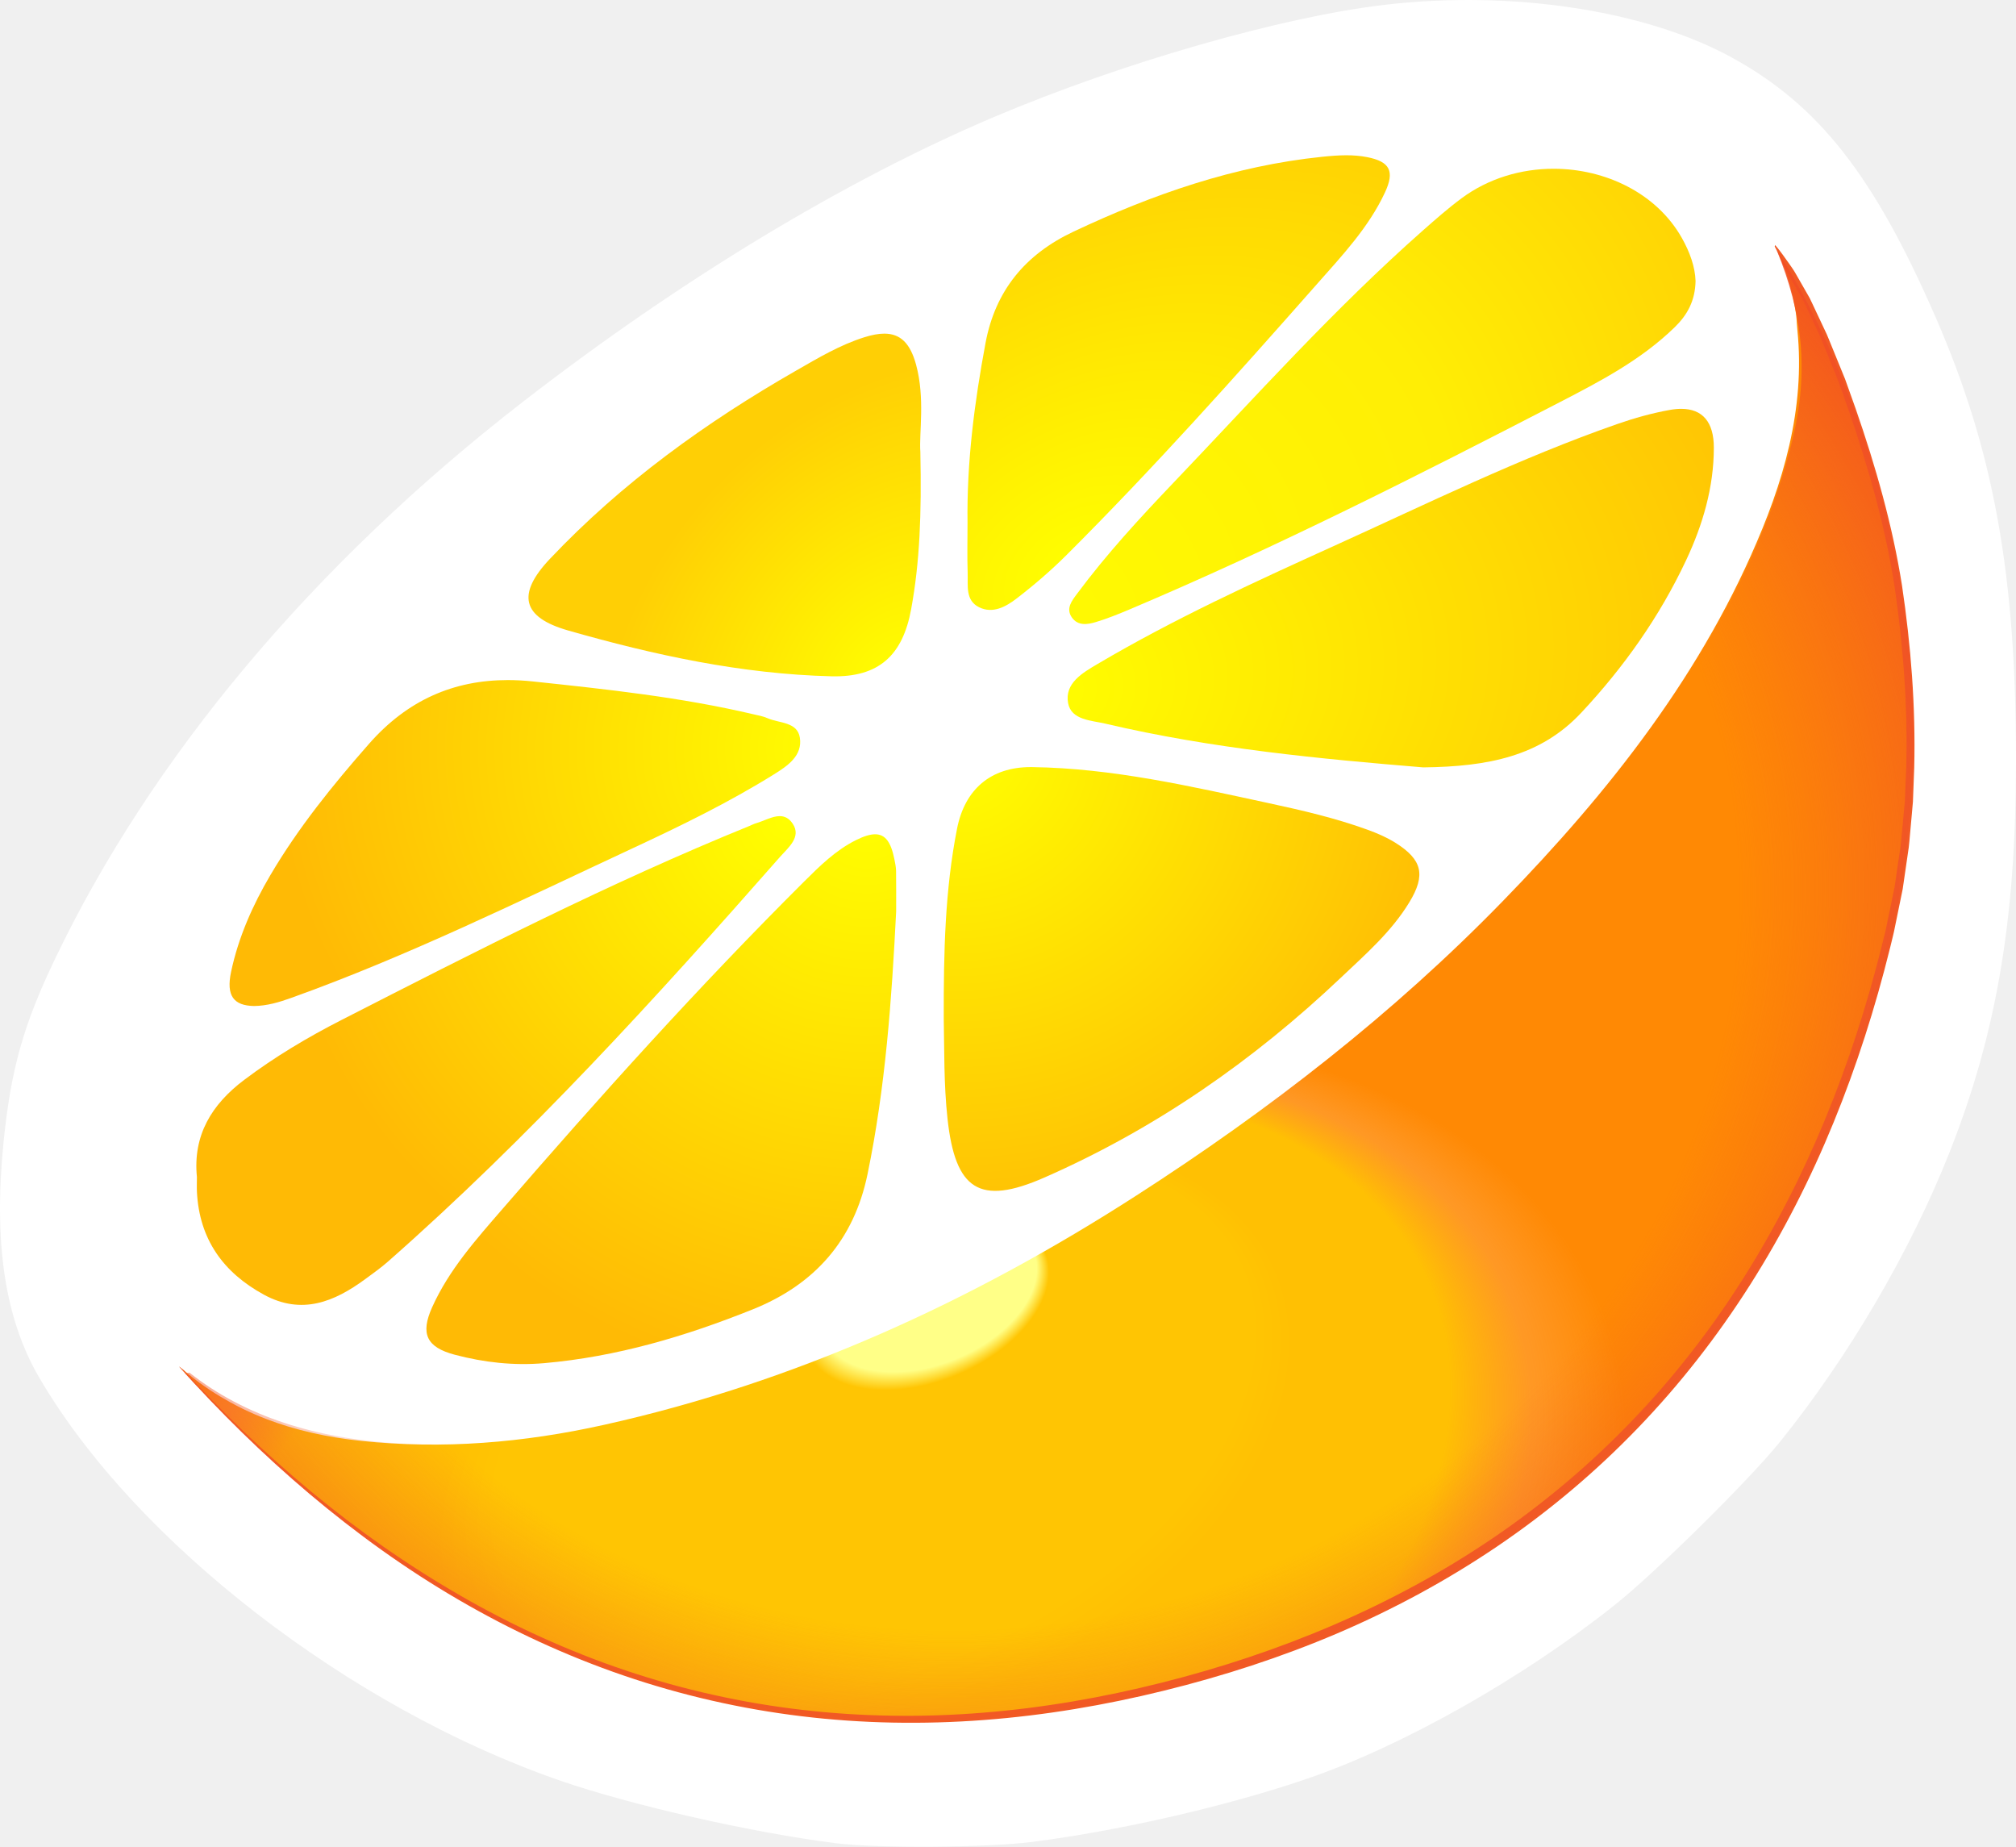
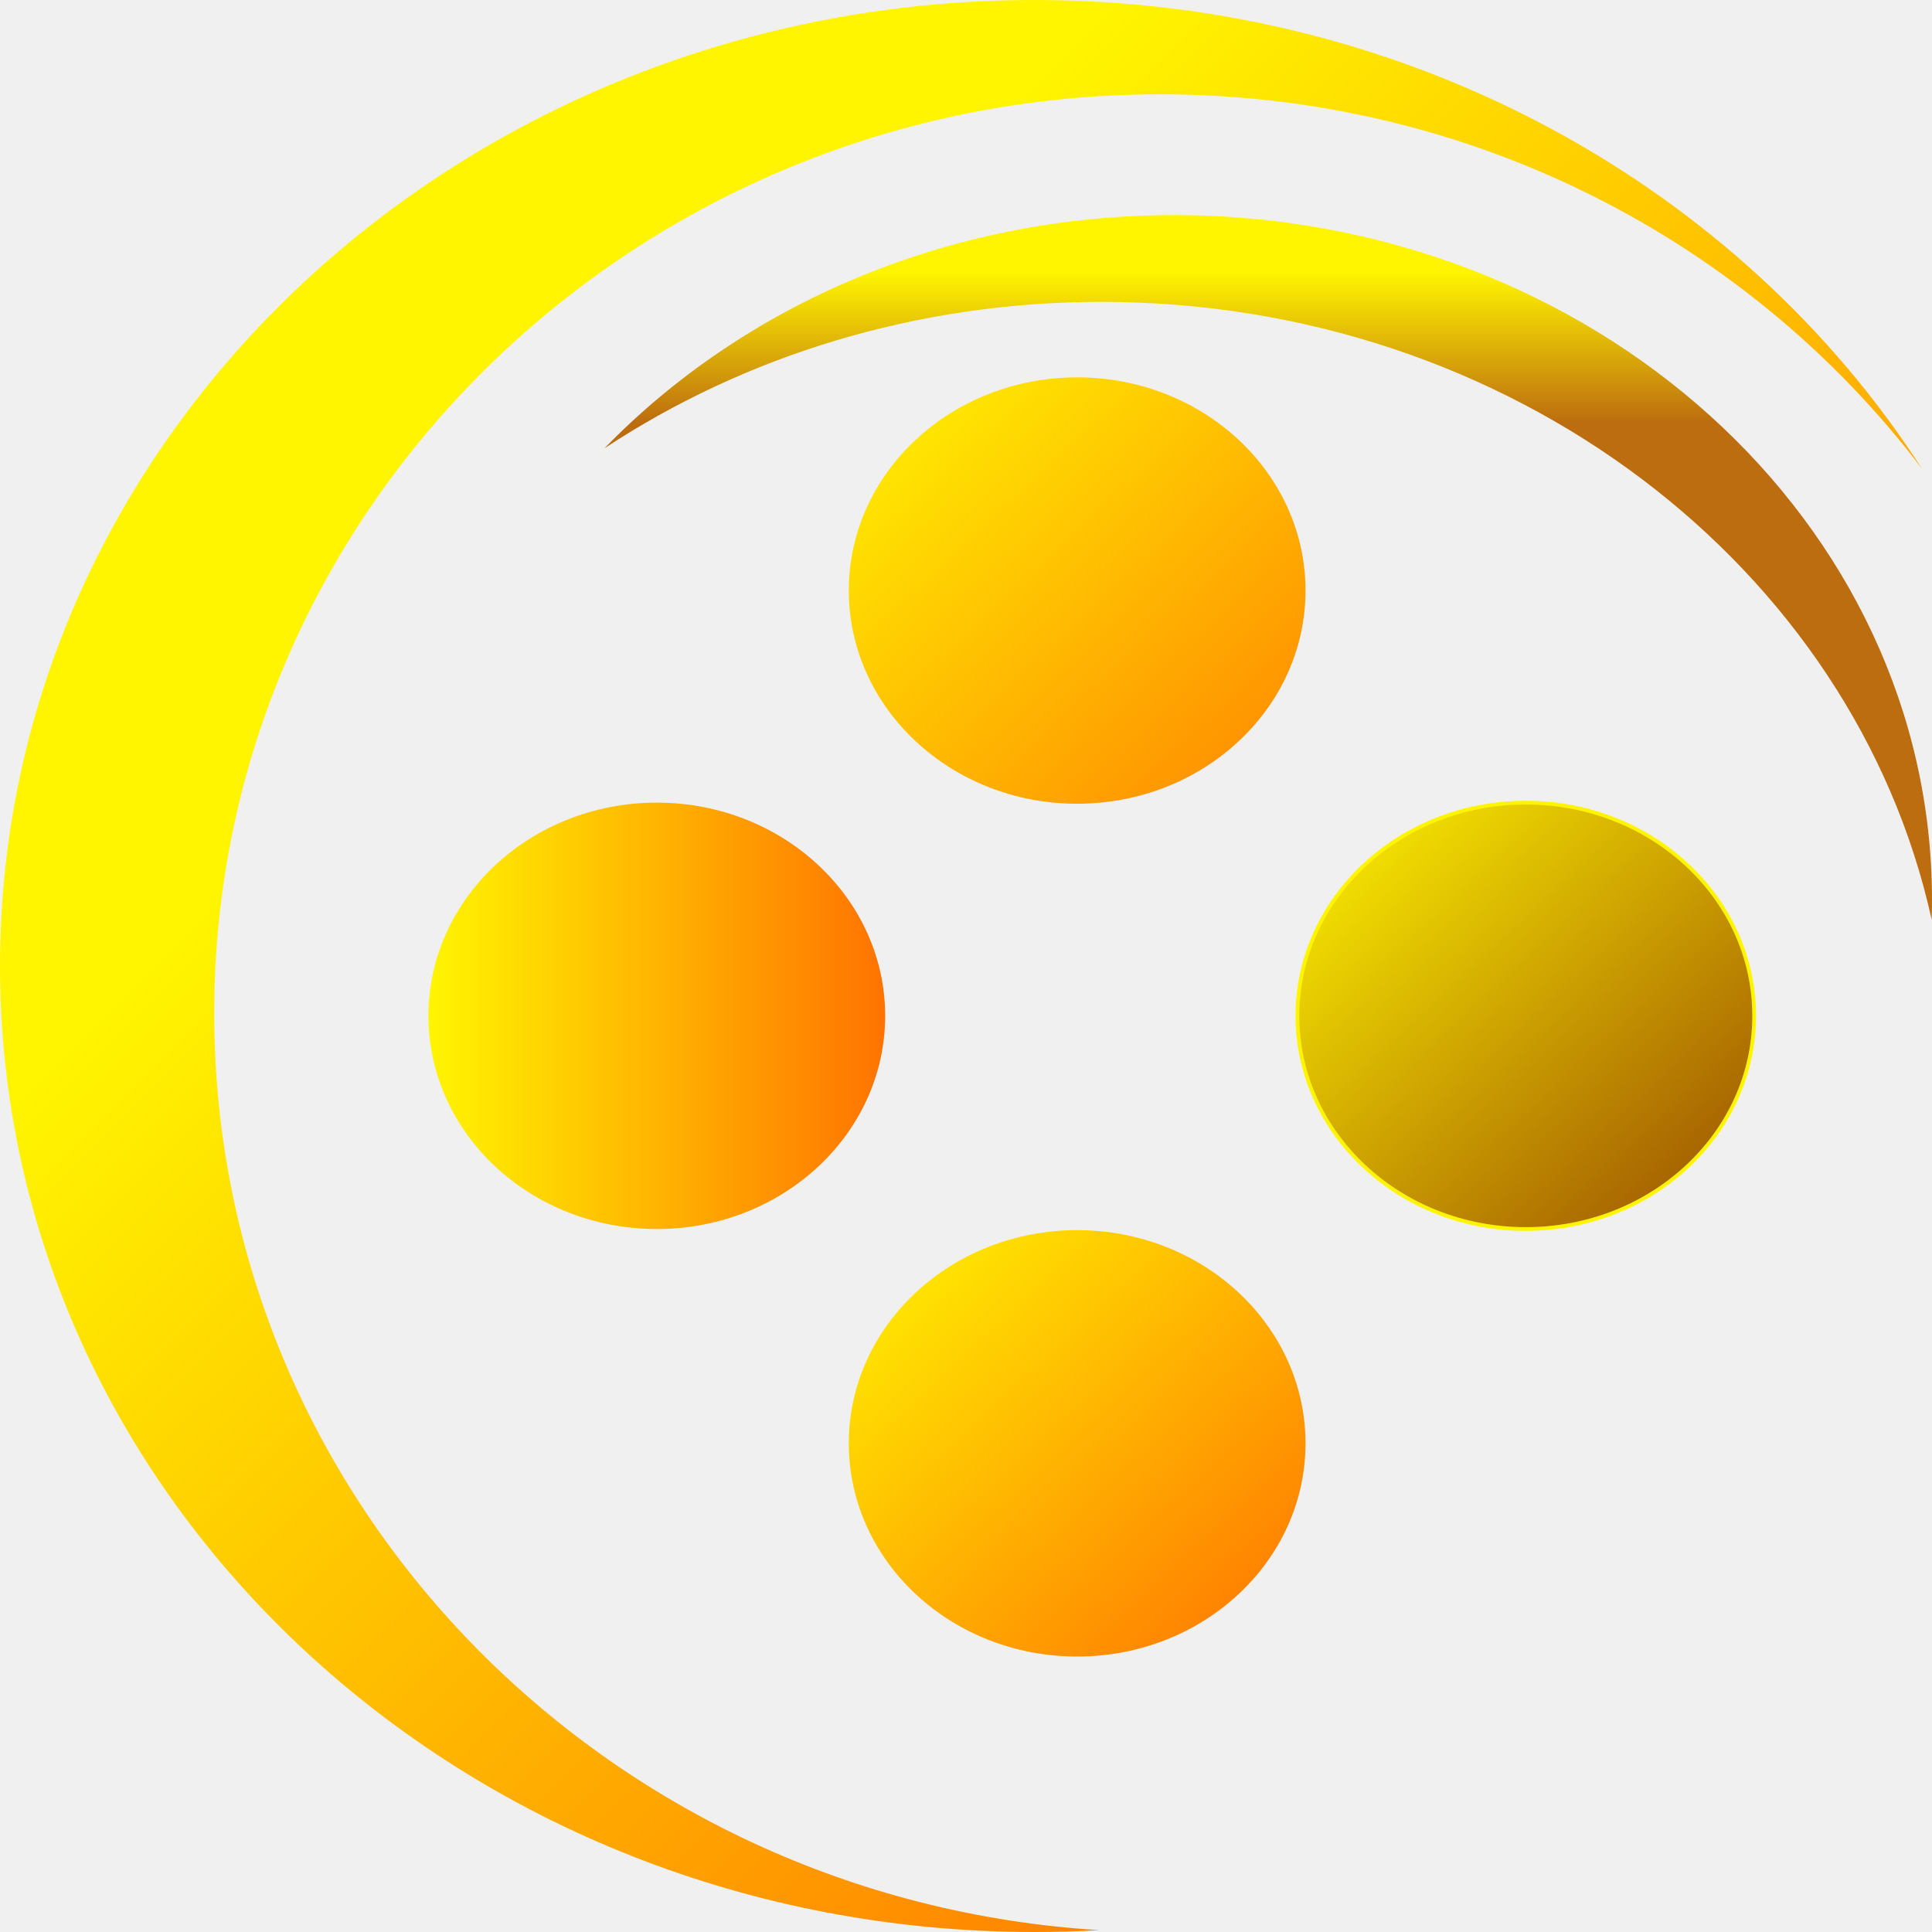
- <svg xmlns="http://www.w3.org/2000/svg" xmlns:xlink="http://www.w3.org/1999/xlink" version="1.1" viewBox="0 0 433.93 397.43" xml:space="preserve">
+ <svg xmlns="http://www.w3.org/2000/svg" width="512" height="512" viewBox="0 0 512 512" fill="none">
+   <path fill-rule="evenodd" clip-rule="evenodd" d="M509.361 124.244C463.728 64.053 390.266 25 307.415 25C168.988 25 56.771 134.019 56.771 268.5C56.771 397.739 160.41 503.462 291.351 511.508C285.682 511.834 279.966 512 274.209 512C122.768 512 0 397.385 0 256C0 114.615 122.768 0 274.209 0C374.036 0 461.403 49.801 509.361 124.244Z" fill="url(#paint0_linear_0_1)" />
+   <path d="M234.577 269.204C234.577 300.408 207.482 325.704 174.058 325.704C140.634 325.704 113.539 300.408 113.539 269.204C113.539 237.999 140.634 212.704 174.058 212.704C207.482 212.704 234.577 237.999 234.577 269.204Z" fill="url(#paint1_linear_0_1)" />
+   <path d="M464.871 269.204C464.871 300.408 437.776 325.704 404.352 325.704C370.929 325.704 343.833 300.408 343.833 269.204C343.833 237.999 370.929 212.704 404.352 212.704C437.776 212.704 464.871 237.999 464.871 269.204Z" fill="url(#paint2_linear_0_1)" />
+   <path d="M464.871 269.204C464.871 300.408 437.776 325.704 404.352 325.704C370.929 325.704 343.833 300.408 343.833 269.204C343.833 237.999 370.929 212.704 404.352 212.704C437.776 212.704 464.871 237.999 464.871 269.204Z" stroke="#FFF501" />
+   <ellipse cx="285.456" cy="382.5" rx="60.519" ry="56.5" fill="url(#paint3_linear_0_1)" />
+   <path d="M345.975 156.5C345.975 187.704 318.88 213 285.456 213C252.033 213 224.938 187.704 224.938 156.5C224.938 125.296 252.033 100 285.456 100C318.88 100 345.975 125.296 345.975 156.5Z" fill="url(#paint4_linear_0_1)" />
+   <path fill-rule="evenodd" clip-rule="evenodd" d="M511.917 243.744C511.972 242.002 511.999 240.254 511.999 238.5C511.999 138.26 422.081 57 311.162 57C250.98 57 196.981 80.922 160.172 118.818C197.162 94.4 242.673 80 291.883 80C400.658 80 491.357 150.358 511.917 243.744Z" fill="url(#paint5_linear_0_1)" />
  <defs>
-     <linearGradient id="linearGradient7230">
-       <stop stop-color="#f15a24" offset="0" />
-       <stop stop-color="#f15a24" stop-opacity="0" offset="1" />
+     <linearGradient id="paint0_linear_0_1" x1="548.413" y1="431.5" x2="85.87" y2="-31.732" gradientUnits="userSpaceOnUse">
+       <stop stop-color="#FF5C00" />
+       <stop offset="0.74" stop-color="#FFF500" />
    </linearGradient>
-     <radialGradient id="radialGradient4297" cx="0" cy="0" r="1" fx=".339" fy="-.553" gradientTransform="matrix(135.72 53.102 32.823 -83.888 479.47 287.23)" gradientUnits="userSpaceOnUse">
-       <stop stop-color="#ffff87" offset="0" />
-       <stop stop-color="#ffff87" offset=".126" />
-       <stop stop-color="#ffc503" offset=".144" />
-       <stop stop-color="#ffc503" offset=".216" />
-       <stop stop-color="#ffc503" offset=".395" />
-       <stop stop-color="#ffc503" offset=".441" />
-       <stop stop-color="#ffc003" offset=".5" />
-       <stop stop-color="#ffc003" offset=".628" />
-       <stop stop-color="#ffc003" offset=".729" />
-       <stop stop-color="#ff8904" stop-opacity=".869" offset=".849" />
-       <stop stop-color="#ff8904" offset=".987" />
-       <stop stop-color="#ff8904" offset="1" />
-     </radialGradient>
-     <radialGradient id="radialGradient4331" cx="-.042" cy=".043" r="1" gradientTransform="matrix(97.003 -81.357 -81.357 -97.003 516.33 432.83)" gradientUnits="userSpaceOnUse">
-       <stop stop-color="#ff0" offset="0" />
-       <stop stop-color="#ffba05" offset=".666" />
-       <stop stop-color="#ffba05" offset="1" />
-     </radialGradient>
-     <radialGradient id="radialGradient4351" cx="0" cy="0" r="1" gradientTransform="matrix(-12.353 -91.85 -91.85 12.353 493.83 420.5)" gradientUnits="userSpaceOnUse">
-       <stop stop-color="#ff0" offset="0" />
-       <stop stop-color="#ffba05" offset="1" />
-     </radialGradient>
-     <radialGradient id="radialGradient4371" cx="0" cy="0" r="1" fx="-.892" fy="-.452" gradientTransform="matrix(58.797 44.174 44.174 -58.797 591.5 452.83)" gradientUnits="userSpaceOnUse">
-       <stop stop-color="#ff0" offset="0" />
-       <stop stop-color="#ffba05" offset="1" />
-     </radialGradient>
-     <radialGradient id="radialGradient4391" cx="0" cy="0" r="1" gradientTransform="matrix(-63.936 -51.968 -51.968 63.936 480.5 419.5)" gradientUnits="userSpaceOnUse">
-       <stop stop-color="#ff0" offset="0" />
-       <stop stop-color="#ffba05" offset="1" />
-     </radialGradient>
-     <radialGradient id="radialGradient4413" cx="-.277" cy="-.013" r="1" gradientTransform="matrix(166.21 117.68 75.941 -107.26 545.45 466.23)" gradientUnits="userSpaceOnUse">
-       <stop stop-color="#ff0" offset="0" />
-       <stop stop-color="#ffee05" offset=".497" />
-       <stop stop-color="#ffba05" offset="1" />
-     </radialGradient>
-     <radialGradient id="radialGradient4433" cx=".069" cy=".001" r="1" gradientTransform="matrix(92.166 1.56 1.3981 -82.601 484.17 431.17)" gradientUnits="userSpaceOnUse">
-       <stop stop-color="#ff0" offset="0" />
-       <stop stop-color="#ffba05" offset="1" />
-     </radialGradient>
-     <radialGradient id="radialGradient4453" cx="0" cy="0" r="1" gradientTransform="matrix(112.47 78.731 51.056 -72.937 527.5 460.5)" gradientUnits="userSpaceOnUse">
-       <stop stop-color="#ff0" offset="0" />
-       <stop stop-color="#ffba05" offset="1" />
-     </radialGradient>
-     <radialGradient id="radialGradient4475" cx=".132" cy="-.001" r="1" fx="-.08" fy=".039" gradientTransform="matrix(64.042 -58.572 -66.76 -72.994 505.91 439.83)" gradientUnits="userSpaceOnUse">
-       <stop stop-color="#ff0" offset="0" />
-       <stop stop-color="#ffcf05" offset=".63" />
-       <stop stop-color="#ffcf05" offset="1" />
-     </radialGradient>
-     <linearGradient id="linearGradient7248-9" x1="382.8" x2="662.93" y1="393.32" y2="393.32" gradientUnits="userSpaceOnUse" xlink:href="#linearGradient7230" />
-     <clipPath id="clipPath4307-2">
-       <path d="m640.25 512.56c0.366-0.686 1.015-1.901 1.507-3.229 0.237-0.588 0.284-0.774 0.375-1.057 0.174-0.52 0.277-0.819 0.368-1.099 0.09-0.28 0.019-0.115 0.107-0.392 0.087-0.277 0.181-0.577 0.264-0.852 0.082-0.276 0.15-0.659 0.224-0.934 0.076-0.276 0.167-0.604 0.233-0.881 0.066-0.276 0.257-1.337 0.312-1.615 0.316-1.599 0.241-2.12 0.401-3.701 0.16-1.58 0.244-3.151 0.26-4.712 0.016-1.563-0.038-3.115-0.154-4.66-0.117-1.545-0.296-3.081-0.533-4.61-0.237-1.528-0.531-3.049-0.877-4.562-0.345-1.513-0.742-3.02-1.184-4.518-0.442-1.5-0.93-2.992-1.457-4.478-0.527-1.485-1.094-2.964-1.694-4.438-1.181-2.896-2.451-5.732-3.805-8.51-1.353-2.778-2.789-5.5-4.302-8.169-1.512-2.671-3.099-5.288-4.755-7.858-1.656-2.571-3.38-5.093-5.165-7.574-1.785-2.48-3.631-4.918-5.53-7.318-1.9-2.4-3.853-4.762-5.852-7.09s-4.044-4.624-6.129-6.89c-2.084-2.267-4.207-4.506-6.362-6.72-2.218-2.28-4.472-4.518-6.76-6.714-2.287-2.197-4.608-4.353-6.961-6.47s-4.737-4.196-7.152-6.237-4.86-4.046-7.334-6.016c-2.473-1.969-4.975-3.904-7.504-5.806-2.528-1.902-5.084-3.771-7.664-5.609-2.581-1.838-5.187-3.645-7.816-5.423-2.63-1.778-5.282-3.527-7.957-5.247-3.325-2.142-6.677-4.217-10.058-6.225-3.381-2.007-6.792-3.946-10.232-5.813-3.441-1.867-6.912-3.661-10.416-5.38s-7.041-3.362-10.611-4.924c-3.571-1.563-7.177-3.046-10.818-4.446-1.846-0.709-3.702-1.398-5.566-2.064-1.814-0.648-3.636-1.274-5.468-1.88-3.716-1.228-7.47-2.37-11.263-3.42-3.794-1.049-7.627-2.009-11.502-2.872-1.624-0.362-3.249-0.695-4.876-1-1.627-0.304-3.255-0.578-4.886-0.823-1.631-0.244-3.262-0.457-4.896-0.638s-3.269-0.33-4.907-0.445c-1.636-0.116-3.275-0.197-4.915-0.245-1.639-0.046-3.28-0.058-4.923-0.034-1.641 0.024-3.285 0.085-4.929 0.183-1.645 0.097-3.29 0.233-4.937 0.408-1.337 0.142-2.664 0.317-3.979 0.531s-2.617 0.466-3.906 0.759c-1.288 0.294-2.562 0.627-3.819 1.007-1.256 0.38-2.496 0.805-3.717 1.278-1.22 0.475-2.422 0.997-3.602 1.571-1.179 0.575-2.337 1.201-3.471 1.884-1.133 0.683-2.244 1.421-3.326 2.22-1.084 0.798-2.656 1.973-3.685 2.893l-3.143-7.259c-3.143-7.26 1.5-6 3.143-8.5 1.644-2.5 0.357-9 0.217-15s6.64-11.5 9.64-14.5c3-3.001 10-10.5 14.5-11.82 4.5-1.319 23.5-16.18 30-18.181 6.5-1.999 13.5-6.999 22-8.499s19-3 27.5-3 26.5-0.5 38.5 0 27 3 33 4 20 2.5 27.5 4.5 23.5 8 27 11.5 28 13.999 33.5 20c5.5 6 24 39.5 25 45.5s14 47.499 17 53c3 5.5 0 39.499 0 45.5 0 6-10 45-10 45l-13.5 28.5-14 14.5z" />
-     </clipPath>
-     <radialGradient id="radialGradient7556" cx="698.21" cy="478.94" r="186.38" gradientTransform="matrix(1.2034 -.41433 .38181 1.1089 -338.27 245.75)" gradientUnits="userSpaceOnUse">
-       <stop stop-color="#f15a24" stop-opacity="0" offset="0" />
-       <stop stop-color="#f15a24" stop-opacity="0" offset=".685" />
-       <stop stop-color="#f14a24" offset="1" />
-     </radialGradient>
+     <linearGradient id="paint1_linear_0_1" x1="113.539" y1="269.204" x2="234.577" y2="269.204" gradientUnits="userSpaceOnUse">
+       <stop stop-color="#FFF501" />
+       <stop offset="1" stop-color="#FF7301" />
+     </linearGradient>
+     <linearGradient id="paint2_linear_0_1" x1="343.833" y1="212.704" x2="456.567" y2="333.456" gradientUnits="userSpaceOnUse">
+       <stop stop-color="#FFF501" />
+       <stop offset="1" stop-color="#994D01" />
+     </linearGradient>
+     <linearGradient id="paint3_linear_0_1" x1="224.938" y1="326" x2="337.671" y2="446.752" gradientUnits="userSpaceOnUse">
+       <stop stop-color="#FFF501" />
+       <stop offset="1" stop-color="#FF7101" />
+     </linearGradient>
+     <linearGradient id="paint4_linear_0_1" x1="345.975" y1="213" x2="233.241" y2="92.248" gradientUnits="userSpaceOnUse">
+       <stop stop-color="#FF8501" />
+       <stop offset="1" stop-color="#FFF501" />
+     </linearGradient>
+     <linearGradient id="paint5_linear_0_1" x1="396.915" y1="72.079" x2="396.915" y2="475.36" gradientUnits="userSpaceOnUse">
+       <stop stop-color="#FFF501" />
+       <stop offset="0.099" stop-color="#BC6D0F" />
+     </linearGradient>
  </defs>
-   <g transform="translate(-265.81 -357.85)">
-     <g transform="translate(-206,70)">
-       <path d="m651.83 684.53c-17.986-2.258-43.941-8.138-59.303-13.436-45.416-15.66-91.627-51.387-112.29-86.813-7.392-12.675-9.855-29.065-7.641-50.846 1.571-15.448 4.239-24.955 10.938-38.978 20.81-43.561 55.611-85.05 100.64-119.99 33.898-26.298 69.589-47.881 101.64-61.46 27.534-11.666 61.915-21.532 84.068-24.123 27.343-3.199 56.096 1.164 74.647 11.325 18.752 10.271 30.61 25.375 43.922 55.939 12.492 28.684 17.312 55.294 17.291 95.461-0.015 34.075-4.173 58.552-14.29 84.174-8.402 21.279-21.718 44.014-36.542 62.391-6.601 8.182-26.727 28.053-35.45 35-19.832 15.793-45.654 30.387-66.248 37.441-17.156 5.877-39.99 11.132-59.144 13.612-9.676 1.253-33.307 1.42-42.243 0.298z" fill="#fff" stroke-width=".752" />
-       <g transform="matrix(1.3333 0 0 -1.3333 0 1024)">
-         <path d="m508.37 418.38c-1.948-9.873-2.175-19.875-2.148-30.734 0.105-4.803-8e-3 -10.436 0.607-16.082 1.248-11.467 5.143-14.109 15.617-9.51 17.862 7.84 33.696 18.829 47.854 32.241 3.988 3.779 8.185 7.422 11.089 12.202 2.673 4.397 2.097 6.88-2.266 9.608-1.396 0.873-2.949 1.54-4.502 2.103-5.181 1.881-10.542 3.121-15.918 4.281-12.621 2.721-25.222 5.644-38.216 5.823-0.08 1e-3 -0.159 1e-3 -0.239 1e-3 -6.452 0-10.63-3.605-11.878-9.933" fill="url(#radialGradient4331)" />
-       </g>
-       <g transform="matrix(1.3333 0 0 -1.3333 0 1024)">
-         <path d="m492.04 416.52c-3.243-1.617-5.823-4.156-8.361-6.684-16.977-16.905-32.998-34.704-48.672-52.819-4.26-4.924-8.651-9.823-11.376-15.886-1.919-4.27-0.934-6.454 3.654-7.668 4.725-1.249 9.544-1.787 14.436-1.358 11.696 1.026 22.799 4.32 33.655 8.677 10.044 4.032 16.339 11.18 18.544 21.838 2.891 13.979 3.907 28.175 4.618 42.392 0 2.182 0.021 4.364-0.013 6.545-0.01 0.636-0.15 1.274-0.276 1.902-0.545 2.722-1.447 4.01-3.104 4.01-0.83 0-1.848-0.323-3.105-0.949" fill="url(#radialGradient4351)" />
-       </g>
-       <g transform="matrix(1.3333 0 0 -1.3333 0 1024)">
-         <path d="m623.43 485.96c-2.879-0.515-5.736-1.318-8.503-2.282-15.719-5.482-30.649-12.847-45.782-19.703-12.92-5.855-25.833-11.785-38.083-19.013-2.413-1.425-5.354-3.1-4.765-6.319 0.504-2.751 3.758-2.789 6.016-3.319 17.339-4.073 35.01-5.712 51.316-7.058 10.474 0.119 18.926 1.786 25.516 8.829 6.88 7.354 12.632 15.489 16.919 24.601 2.691 5.72 4.477 11.786 4.479 18.169 2e-3 4.153-1.835 6.272-5.267 6.272-0.571 0-1.188-0.059-1.846-0.177" fill="url(#radialGradient4371)" />
-       </g>
-       <g transform="matrix(1.3333 0 0 -1.3333 0 1024)">
-         <path d="m475.92 419.25c-0.367-0.104-0.71-0.292-1.065-0.437-22.555-9.166-44.21-20.249-65.865-31.321-5.464-2.792-10.748-5.939-15.684-9.652-5.297-3.984-8.316-8.98-7.651-15.694 0-0.89-0.035-1.662 5e-3 -2.431 0.397-7.627 4.249-12.981 10.812-16.559 6.098-3.323 11.35-1.172 16.365 2.52 1.236 0.911 2.498 1.799 3.649 2.811 22.843 20.104 43.28 42.565 63.347 65.381 1.264 1.437 3.447 3.141 2.012 5.299-0.613 0.922-1.333 1.232-2.102 1.231-1.232 0-2.589-0.797-3.823-1.148" fill="url(#radialGradient4391)" />
-       </g>
-       <g transform="matrix(1.3333 0 0 -1.3333 0 1024)">
-         <path d="m589.81 520.12c-2.155-1.598-4.18-3.381-6.195-5.159-14.338-12.647-27.085-26.892-40.259-40.697-5.472-5.734-10.87-11.588-15.617-17.981-0.828-1.116-1.856-2.369-0.83-3.824 0.972-1.379 2.519-1.147 3.87-0.737 1.831 0.556 3.62 1.272 5.386 2.018 23.705 10.024 46.647 21.655 69.496 33.464 6.568 3.394 13.185 6.854 18.588 12.131 2.02 1.974 3.277 4.24 3.342 7.436-0.072 2.307-0.943 4.698-2.221 6.96-4.063 7.191-12.308 11.156-20.705 11.156-5.215 0-10.489-1.53-14.855-4.767" fill="url(#radialGradient4413)" />
-       </g>
-       <g transform="matrix(1.3333 0 0 -1.3333 0 1024)">
-         <path d="m413.44 432.07c-5.861-6.67-11.407-13.524-15.914-21.172-2.874-4.876-5.175-10.064-6.355-15.632-0.819-3.866 0.412-5.458 3.711-5.517 2.078 0.023 4.038 0.607 5.971 1.3 18.942 6.786 36.964 15.693 55.17 24.173 7.774 3.62 15.486 7.375 22.781 11.914 2.187 1.361 4.634 2.997 4.191 5.914-0.396 2.604-3.356 2.319-5.257 3.169-0.692 0.308-1.469 0.436-2.215 0.612-11.727 2.765-23.679 4.039-35.625 5.305-1.381 0.147-2.734 0.221-4.058 0.221-8.707 0-16.182-3.211-22.4-10.287" fill="url(#radialGradient4433)" />
-       </g>
-       <g transform="matrix(1.3333 0 0 -1.3333 0 1024)">
-         <path d="m567.31 526.82c-14.169-1.46-27.39-6.06-40.199-12.109-7.73-3.652-12.567-9.493-14.146-17.954-1.793-9.597-3.042-19.253-2.904-29.045 0-2.697-0.068-5.395 0.022-8.089 0.067-1.997-0.399-4.391 1.83-5.503 2.219-1.108 4.351 0.084 6.055 1.392 2.834 2.177 5.567 4.529 8.099 7.054 14.061 14.024 27.283 28.841 40.42 43.726 4.051 4.589 8.321 9.1 10.964 14.772 1.594 3.423 0.812 4.978-2.88 5.7-1.112 0.218-2.231 0.3-3.353 0.3-1.302 0-2.607-0.11-3.908-0.244" fill="url(#radialGradient4453)" />
-       </g>
-       <g transform="matrix(1.3333 0 0 -1.3333 0 1024)">
-         <path d="m493.43 497.7c-3.943-1.236-7.454-3.334-11.002-5.368-14.602-8.364-28.162-18.128-39.782-30.405-5.392-5.696-4.536-9.429 2.935-11.564 13.892-3.97 27.998-7.036 42.519-7.395 7.646-0.189 11.495 3.378 12.86 10.836 1.395 7.615 1.69 15.275 1.485 25.395-0.22 3.072 0.784 8.645-0.687 14.051-0.943 3.472-2.527 5.026-5.134 5.025-0.929 0-1.988-0.197-3.194-0.575" fill="url(#radialGradient4475)" />
-       </g>
-       <g transform="matrix(1.3333 0 0 -1.3333 0 1024)">
-         <path d="m641.75 509.34c0.237-0.588 0.284-0.774 0.375-1.057 0.174-0.52 0.277-0.819 0.368-1.099 0.09-0.28 0.019-0.115 0.107-0.392 0.087-0.277 0.181-0.577 0.264-0.852 0.082-0.276 0.15-0.659 0.224-0.934 0.076-0.276 0.167-0.604 0.233-0.881 0.066-0.276 0.257-1.337 0.312-1.615 0.316-1.599 0.241-2.12 0.401-3.701 0.16-1.58 0.244-3.151 0.26-4.712 0.016-1.563-0.038-3.115-0.154-4.66-0.117-1.545-0.296-3.081-0.533-4.61-0.237-1.528-0.531-3.049-0.877-4.562-0.345-1.513-0.742-3.02-1.184-4.518-0.442-1.5-0.93-2.992-1.457-4.478-0.527-1.485-1.094-2.964-1.694-4.438-1.181-2.896-2.451-5.732-3.805-8.51-1.353-2.778-2.789-5.5-4.302-8.169-1.512-2.671-3.099-5.288-4.755-7.858-1.656-2.571-3.38-5.093-5.165-7.574-1.785-2.48-3.631-4.918-5.53-7.318-1.9-2.4-3.853-4.762-5.852-7.09s-4.044-4.624-6.129-6.89c-2.084-2.267-4.207-4.506-6.362-6.72-2.218-2.28-4.472-4.518-6.76-6.714-2.287-2.197-4.608-4.353-6.961-6.47s-4.737-4.196-7.152-6.237-4.86-4.046-7.334-6.016c-2.473-1.969-4.975-3.904-7.504-5.806-2.528-1.902-5.084-3.771-7.664-5.609-2.581-1.838-5.187-3.645-7.816-5.423-2.63-1.778-5.282-3.527-7.957-5.247-3.325-2.142-6.677-4.217-10.058-6.225-3.381-2.007-6.792-3.946-10.232-5.813-3.441-1.867-6.912-3.661-10.416-5.38s-7.041-3.362-10.611-4.924c-3.571-1.563-7.177-3.046-10.818-4.446-1.846-0.709-3.702-1.398-5.566-2.064-1.814-0.648-3.636-1.274-5.468-1.88-3.716-1.228-7.47-2.37-11.263-3.42-3.794-1.049-7.627-2.009-11.502-2.872-1.624-0.362-3.249-0.695-4.876-1-1.627-0.304-3.255-0.578-4.886-0.823-1.631-0.244-3.262-0.457-4.896-0.638s-3.269-0.33-4.907-0.445c-1.636-0.116-3.275-0.197-4.915-0.245-1.639-0.046-3.28-0.058-4.923-0.034-1.641 0.024-3.285 0.085-4.929 0.183-1.645 0.097-3.29 0.233-4.937 0.408-1.337 0.142-2.664 0.317-3.979 0.531s-2.617 0.466-3.906 0.759c-1.288 0.294-2.562 0.627-3.819 1.007-1.256 0.38-2.496 0.805-3.717 1.278-1.22 0.475-2.422 0.997-3.602 1.571-0.749 0.365-1.489 0.751-2.22 1.159-0.522 0.286-1.038 0.583-1.55 0.891-1.134 0.683-2.243 1.421-3.327 2.219-0.744 0.549-1.475 1.125-2.194 1.731-0.282 0.225-0.554 0.448-0.806 0.662 5.18-5.701 10.508-11.008 15.987-15.904 5.538-4.95 11.227-9.48 17.07-13.573 5.843-4.094 11.839-7.751 17.987-10.956 6.148-3.204 12.449-5.954 18.901-8.236 6.453-2.28 13.059-4.091 19.816-5.415 6.758-1.325 13.668-2.162 20.731-2.495s14.278-0.163 21.645 0.528c7.368 0.692 14.887 1.904 22.56 3.654 8.186 1.866 15.978 4.164 23.376 6.884 7.397 2.719 14.401 5.861 21.012 9.414 6.611 3.555 12.828 7.522 18.655 11.891 5.826 4.371 11.261 9.143 16.304 14.311 5.045 5.167 9.698 10.729 13.962 16.675 4.264 5.947 8.14 12.278 11.626 18.985 3.487 6.707 6.586 13.789 9.296 21.238 2.712 7.449 5.037 15.264 6.975 23.436 0.548 2.31 1.025 4.624 1.432 6.944 0.408 2.318 0.747 4.641 1.023 6.968 0.275 2.327 0.486 4.658 0.637 6.991 0.15 2.333 0.241 4.671 0.276 7.01 0.034 2.339 0.013 4.681-0.061 7.024-0.074 2.345-0.2 4.69-0.374 7.037-0.174 2.348-0.396 4.697-0.664 7.046-0.266 2.349-0.577 4.699-0.928 7.049-0.39 2.617-0.912 5.345-1.535 8.125-0.623 2.779-1.346 5.609-2.142 8.427-0.795 2.819-1.66 5.626-2.569 8.359-0.907 2.733-1.855 5.391-2.816 7.915-0.959 2.523-1.931 4.909-2.883 7.098-0.953 2.189-1.888 4.179-2.773 5.909-0.886 1.73-1.723 3.199-2.481 4.346-0.475 0.717-1.25 1.831-1.946 2.775 0.215-0.462 0.433-0.967 0.627-1.49" fill="url(#radialGradient4297)" />
-       </g>
-       <g transform="matrix(1.3333 0 0 -1.3333 0 1024)" fill="url(#linearGradient7248-9)">
-         <g clip-path="url(#clipPath4307-2)" fill="url(#linearGradient7248-9)">
-           <g transform="translate(382.92 331.6)" fill="url(#linearGradient7248-9)">
-             <path d="m0 0c6.615-7.221 13.678-14.033 21.222-20.267 7.539-6.237 15.577-11.868 24.046-16.747 8.468-4.879 17.397-8.961 26.656-12.07 9.256-3.117 18.837-5.252 28.533-6.374 9.697-1.126 19.503-1.24 29.23-0.453 9.731 0.785 19.379 2.465 28.846 4.853 18.922 4.75 37.215 12.333 53.364 23.285 8.065 5.472 15.569 11.768 22.33 18.787 6.768 7.012 12.789 14.739 18.015 22.967 10.462 16.478 17.733 34.859 22.474 53.789l0.439 1.778 0.209 0.872 0.186 0.899 0.747 3.597 0.373 1.798 0.093 0.45 0.024 0.112c-7e-3 -0.038 7e-3 0.055 0.01 0.076l0.034 0.227 0.134 0.908 0.539 3.634 0.269 1.817c0.077 0.534 0.118 1.199 0.18 1.791l0.338 3.658 0.164 1.796 0.075 1.835 0.15 3.671c0.264 9.752-0.472 19.521-1.882 29.184-1.502 9.646-4.173 19.05-7.353 28.281l-1.228 3.463-0.307 0.865-0.144 0.409-0.173 0.426-0.689 1.702-1.379 3.405-0.685 1.671-0.778 1.664-1.557 3.327-0.371 0.788-0.455 0.798-0.909 1.596-1.804 3.187c-12.883 30.325-179.5-236.54-259.07-177.56zm-8e-3 8e-3c92.186-40.479 231.35 107.76 257.54 180.96 0.828-0.982 1.523-1.975 2.238-2.986 0.351-0.52 0.707-0.981 1.036-1.569l0.913-1.594 0.912-1.594 0.457-0.797c0.183-0.358 0.275-0.576 0.417-0.871l2.346-4.986c0.271-0.617 0.473-1.148 0.713-1.726l1.387-3.402 0.693-1.701 0.173-0.425 0.164-0.457 0.309-0.865 1.235-3.459c3.22-9.271 5.937-18.782 7.475-28.508 1.444-9.716 2.213-19.555 1.972-29.393l-0.14-3.671-0.069-1.836-0.164-1.863-0.329-3.659c-0.063-0.625-0.09-1.185-0.183-1.864l-0.264-1.818-0.528-3.635-0.132-0.909-0.033-0.227-0.024-0.152-0.023-0.112-0.092-0.45-0.369-1.8-0.736-3.599-0.185-0.9-0.216-0.915-0.436-1.79c-2.367-9.534-5.355-18.932-9.077-28.033-3.717-9.105-8.196-17.911-13.474-26.221-5.276-8.31-11.358-16.118-18.197-23.206-6.832-7.094-14.416-13.459-22.563-18.989-8.15-5.528-16.852-10.229-25.9-14.096-9.054-3.857-18.44-6.901-27.983-9.247-9.54-2.354-19.27-3.997-29.075-4.737-9.804-0.741-19.683-0.576-29.444 0.61-9.761 1.181-19.397 3.381-28.694 6.565-9.3 3.177-18.256 7.329-26.737 12.275-8.488 4.941-16.474 10.71-23.972 17.028-7.497 6.325-14.5 13.22-21.044 20.512z" fill="url(#linearGradient7248-9)" />
-           </g>
-         </g>
-       </g>
-       <path d="m853.83 340.91z" fill="none" stroke="#000" stroke-width="1px" />
-       <path d="m512.59 583.25c24.074 19.047 61.695 18.896 102.99 7.79 41.299-11.105 86.278-33.164 124.63-62.438 43.462-33.178 74.436-61.06 97.049-98.852 10.211-17.065 16.881-32.679 20.405-47.4 3.524-14.721 2.135-27.046-3.417-40.626 0 0 22.052 31.822 28.025 81.607 2.986 24.893 1.448 59.407-11.26 93.337-11.843 31.622-27.743 61.223-54.874 85.55-1.03 0.924-12.207 12.478-32.938 24.374-25.596 14.688-46.884 22.5-75.534 27.634-34.926 6.258-59.469 4.452-85.833-1.811-36.815-8.746-71.794-28.542-110.24-69.041" fill="url(#radialGradient7556)" />
-     </g>
-   </g>
</svg>
